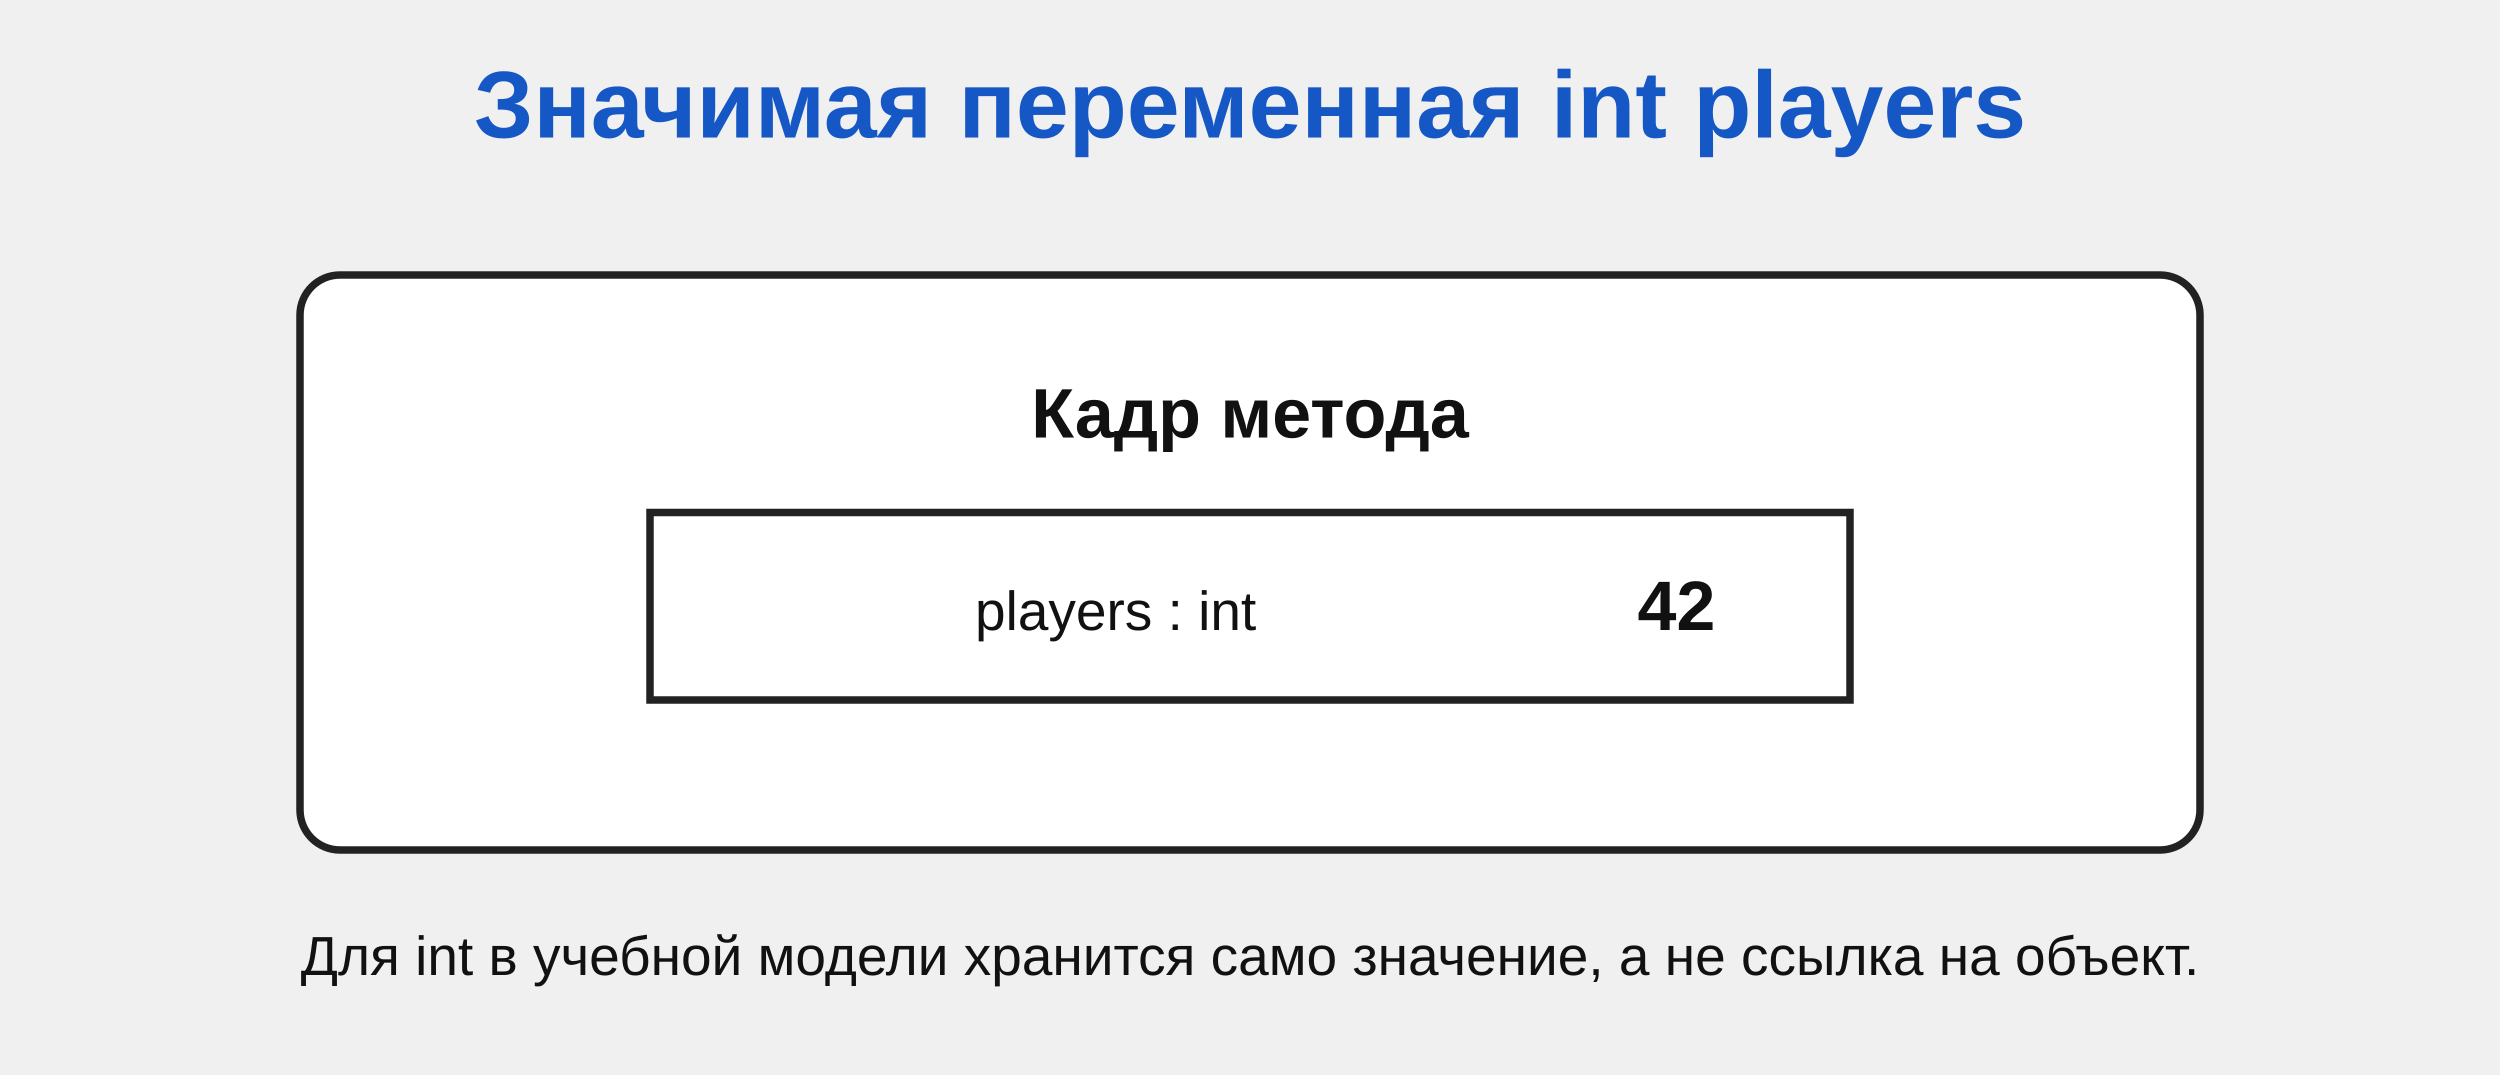
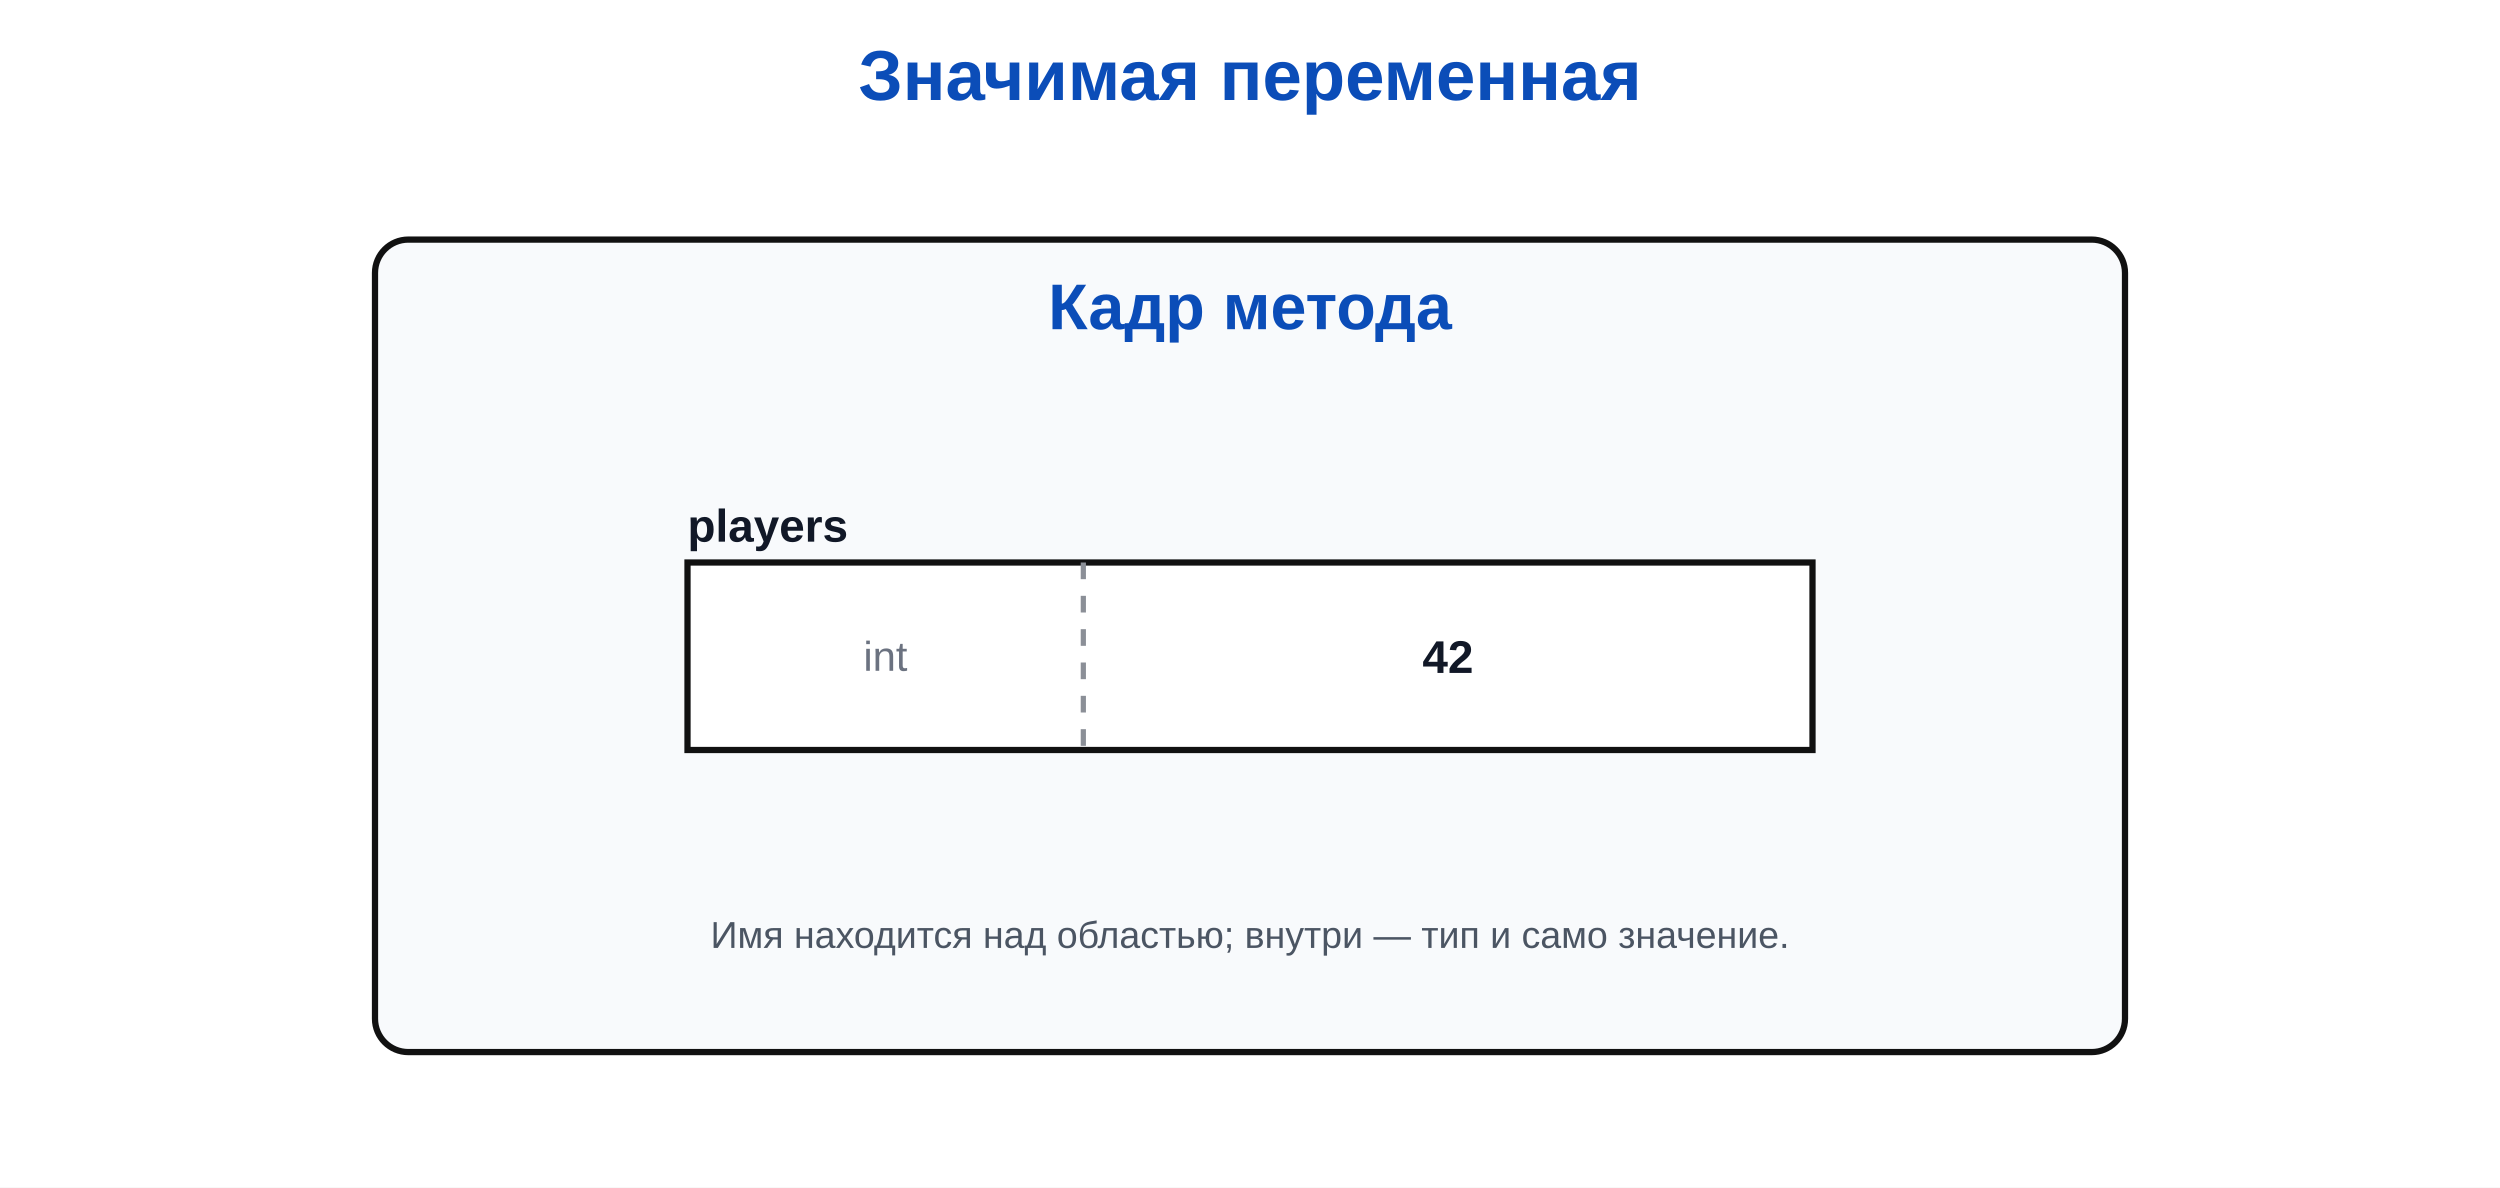
- <svg xmlns="http://www.w3.org/2000/svg" width="1000" height="430" viewBox="0 0 1000 430">
-   <style>text{font-family:Arial,sans-serif;fill:#111}.title{font-size:38px;font-weight:700;fill:#1457c5}.label{font-size:28px;font-weight:700}.small{font-size:22px}.box{fill:#fff;stroke:#222;stroke-width:3}</style>
-   <text x="500" y="55" text-anchor="middle" class="title">Значимая переменная int players</text>
-   <rect x="120" y="110" width="760" height="230" rx="16" class="box" />
-   <text x="500" y="175" text-anchor="middle" class="label">Кадр метода</text>
-   <rect x="260" y="205" width="480" height="75" class="box" />
-   <text x="390" y="252" class="small">players : int</text>
-   <text x="655" y="252" class="label">42</text>
-   <text x="500" y="390" text-anchor="middle" class="small">Для int в учебной модели хранится само значение, а не ссылка на объект.</text>
+ <svg xmlns="http://www.w3.org/2000/svg" width="1200" height="570" viewBox="0 0 1200 570">
+   <defs>
+     <marker id="arrow" markerWidth="12" markerHeight="12" refX="10" refY="5" orient="auto">
+       <path d="M0,0 L10,5 L0,10 z" fill="#1769d2" />
+     </marker>
+   </defs>
+   <style>
+     text{font-family:Arial,'Segoe UI',sans-serif;fill:#111827} .title{font-size:34px;font-weight:700;fill:#0b4db8} .panel-title{font-size:31px;font-weight:700;fill:#0b4db8} .name{font-size:22px;font-weight:600} .type{font-size:20px;fill:#6b7280} .value{font-size:22px;font-weight:600} .compact{font-size:16px;font-weight:600} .address{font-size:23px;font-weight:700;fill:#b42318} .small{font-size:18px;fill:#4b5563} .object-title{font-size:22px;font-weight:700} .box{fill:white;stroke:#111111;stroke-width:3} .panel{fill:#f8fafc;stroke:#111111;stroke-width:3} .divider{stroke:#8b8f97;stroke-width:2.5;stroke-dasharray:8 8} .line{stroke:#111111;stroke-width:3} .arrow{fill:none;stroke:#1769d2;stroke-width:4}
+   </style>
+   <rect width="100%" height="100%" fill="white" />
+   <text x="600" y="48" class="title" text-anchor="middle">Значимая переменная</text>
+   <rect x="180" y="115" width="840" height="390" rx="16" class="panel" />
+   <text x="600" y="158" class="panel-title" text-anchor="middle">Кадр метода</text>
+   <text x="330" y="260" class="name" text-anchor="start">players</text>
+   <rect x="330" y="270" width="540" height="90" rx="0" class="box" />
+   <line x1="520" y1="270" x2="520" y2="360" class="divider" />
+   <text x="425" y="322" class="type" text-anchor="middle">int</text>
+   <text x="695" y="323" class="value" text-anchor="middle">42</text>
+   <text x="600" y="455" class="small" text-anchor="middle">Имя находится над областью; внутри — тип и само значение.</text>
</svg>
